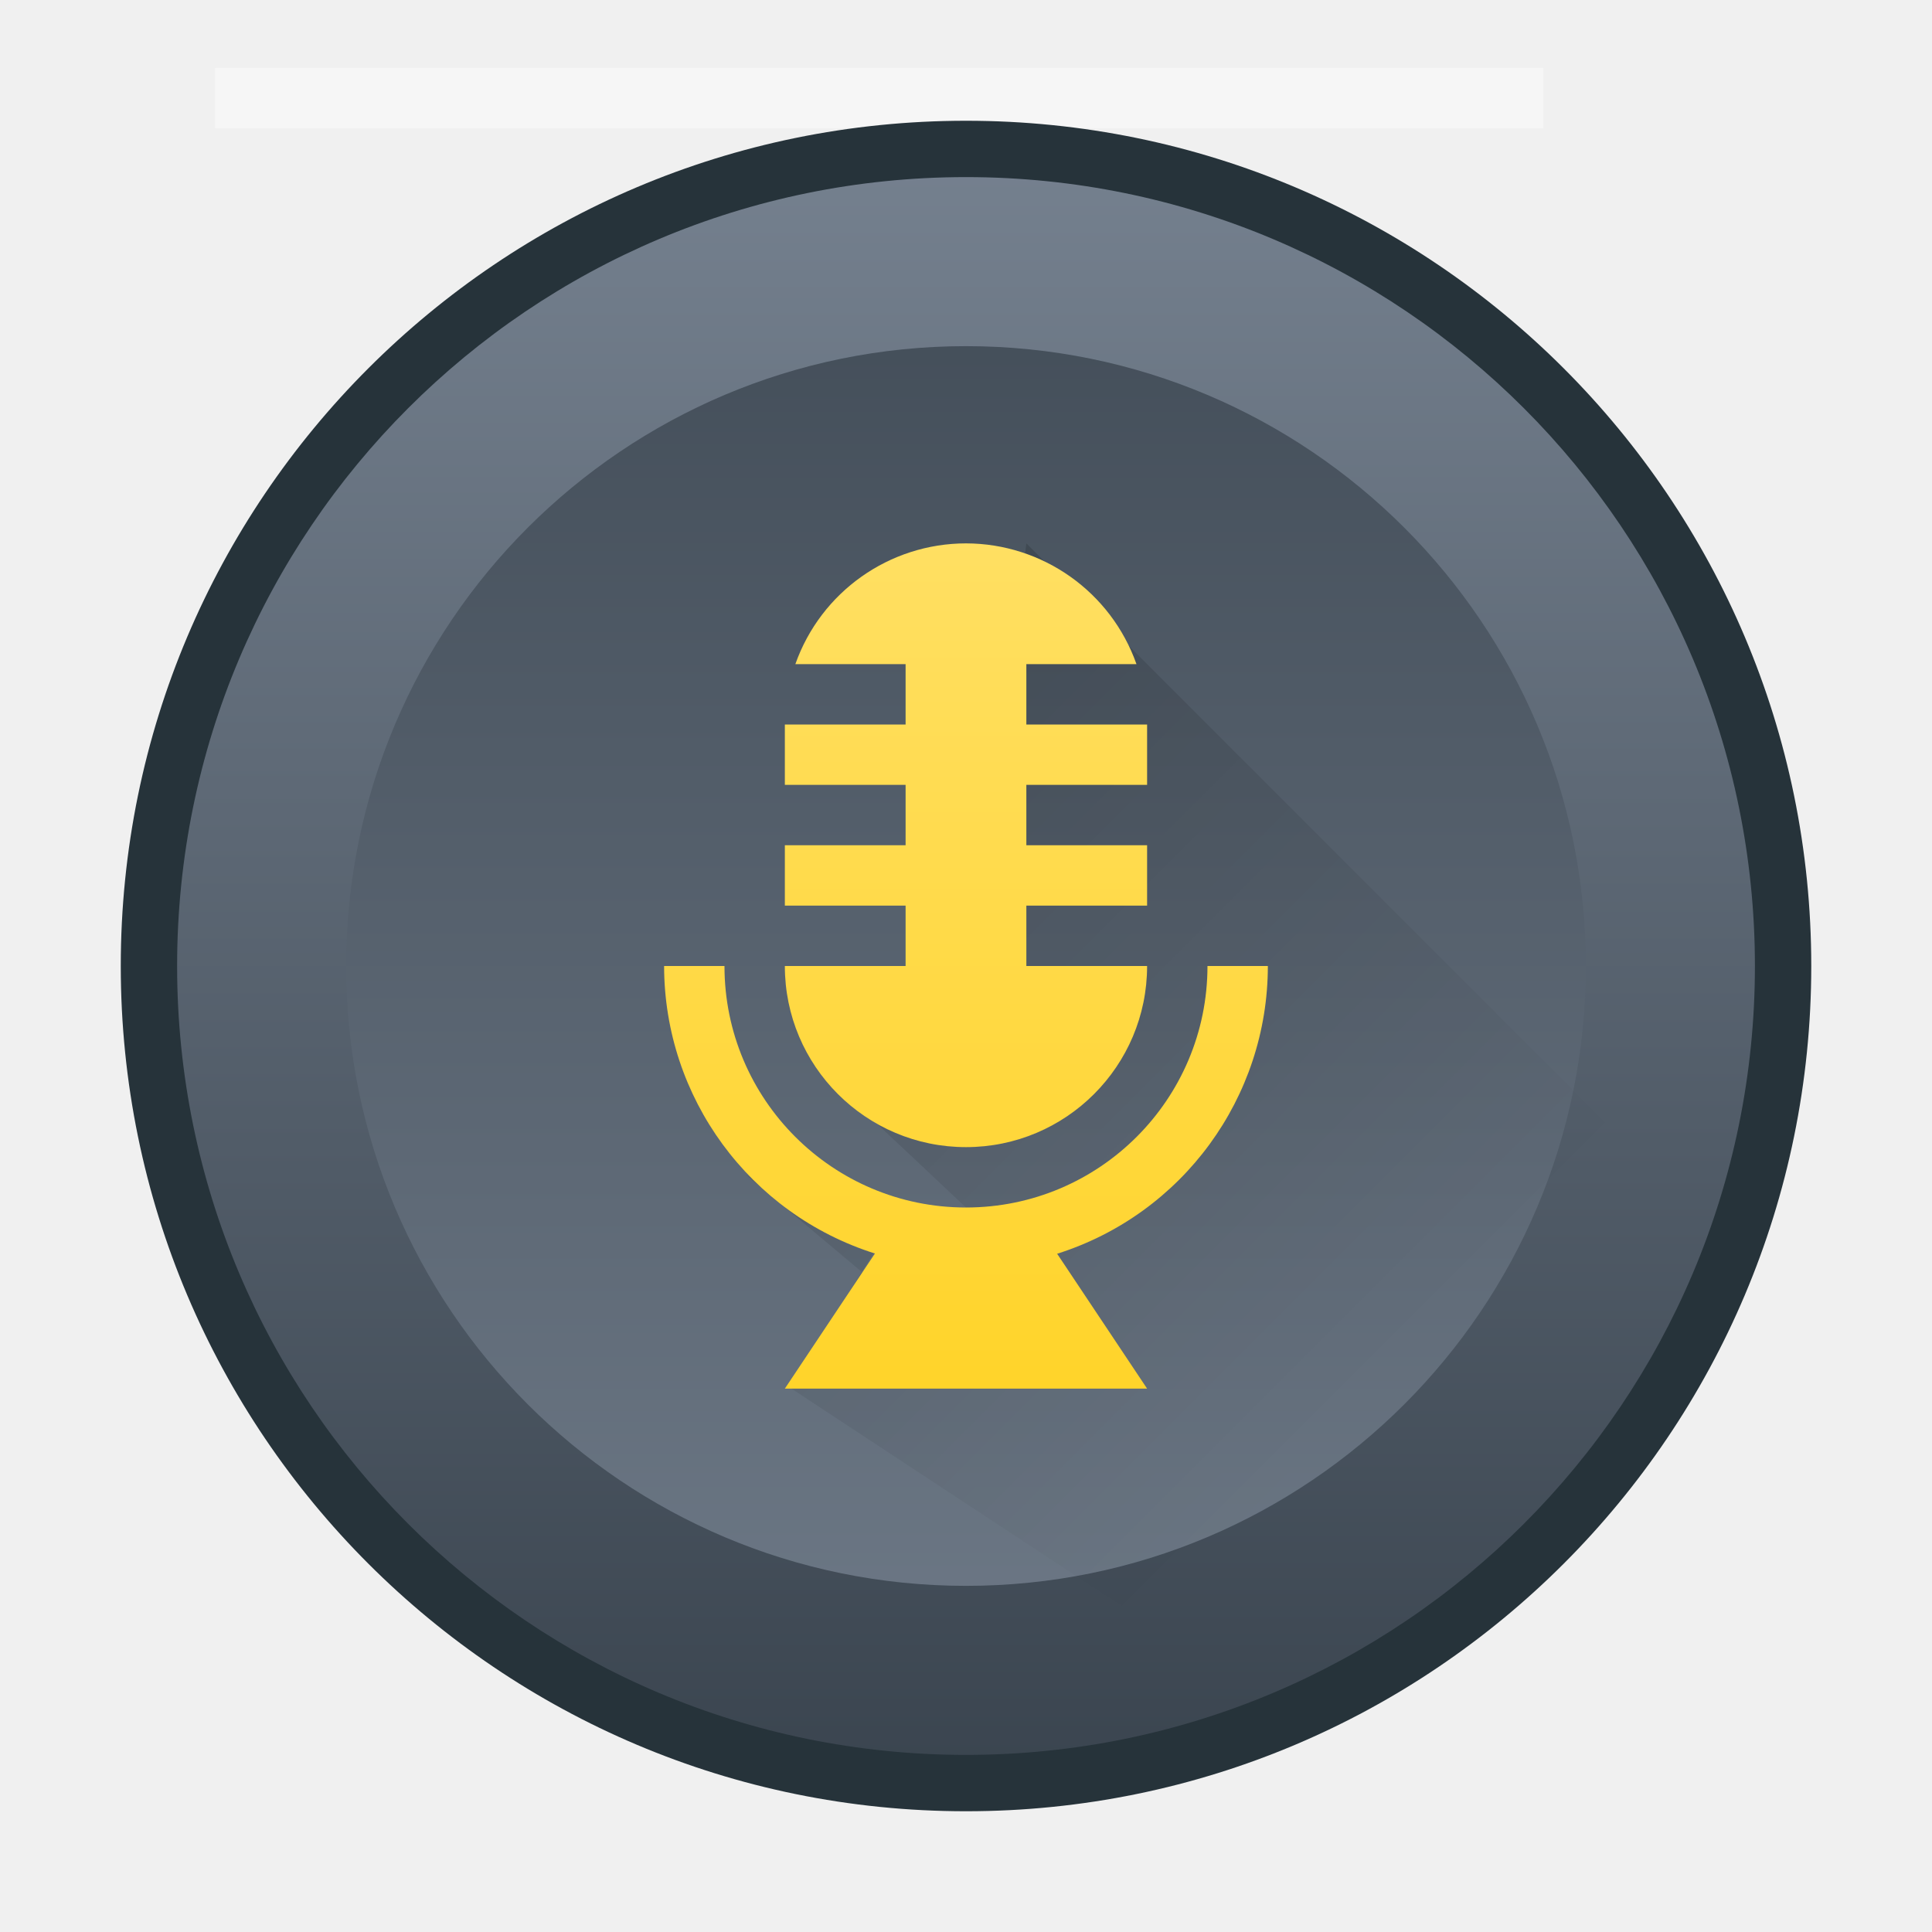
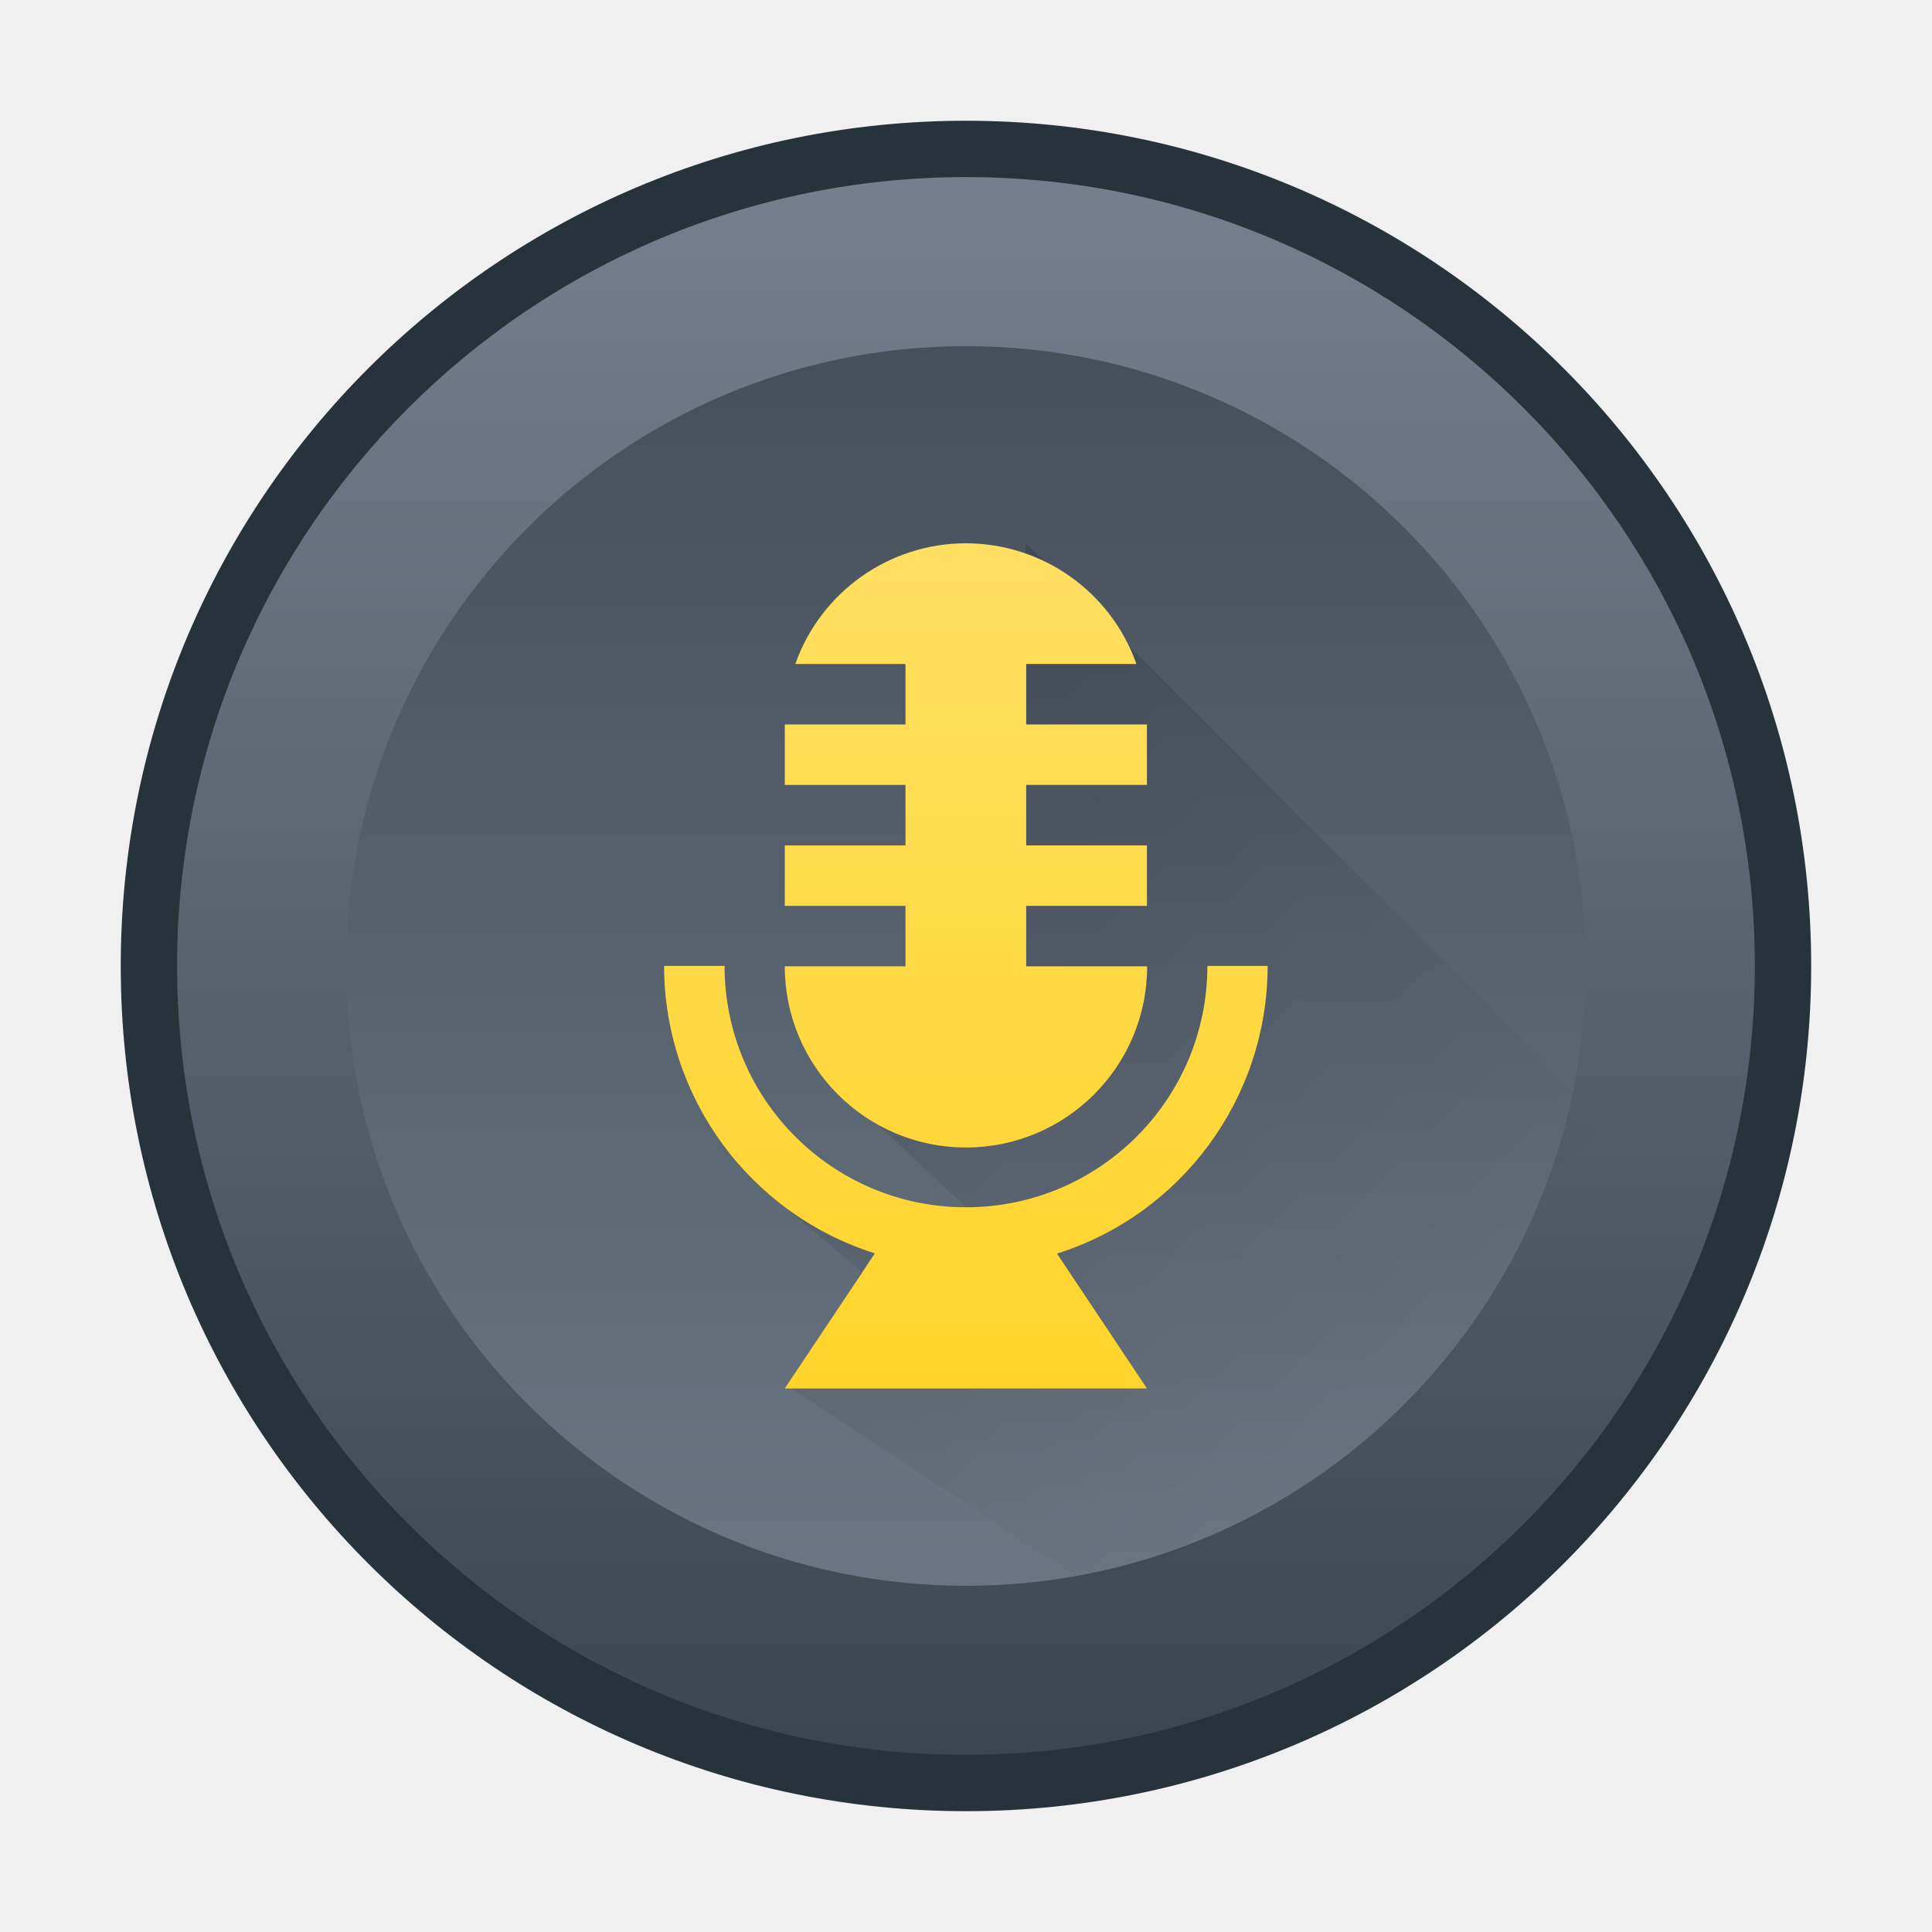
- <svg xmlns="http://www.w3.org/2000/svg" xmlns:xlink="http://www.w3.org/1999/xlink" width="32" height="32" id="svg5453" version="1.1">
-   <defs id="defs5455">
+ <svg xmlns="http://www.w3.org/2000/svg" xmlns:xlink="http://www.w3.org/1999/xlink" width="32" height="32" viewBox="0 0 8.467 8.467" version="1.1" id="svg58">
+   <defs id="defs52">
+     <linearGradient gradientUnits="userSpaceOnUse" y2="503.798" x2="409.571" y1="543.798" x1="409.571" id="linearGradient4498" xlink:href="#linearGradient4211" gradientTransform="translate(-85.4375,8.624982)" />
+     <linearGradient id="linearGradient4211">
+       <stop style="stop-color:#2f3943;stop-opacity:1" offset="0" id="stop4213" />
+       <stop style="stop-color:#808c9b;stop-opacity:1" offset="1" id="stop4215" />
+     </linearGradient>
+     <linearGradient y2="547.798" x2="408.571" y1="499.798" x1="408.571" gradientUnits="userSpaceOnUse" id="linearGradient4508" xlink:href="#linearGradient4211" gradientTransform="translate(-85.4375,8.624982)" />
+     <linearGradient xlink:href="#linearGradient4293" id="linearGradient4149-11" x1="393.571" y1="524.798" x2="407.571" y2="538.798" gradientUnits="userSpaceOnUse" gradientTransform="matrix(0.2645833,0,0,0.2645833,-101.5896,152.7285)" />
    <linearGradient id="linearGradient4293">
      <stop style="stop-color:#000000;stop-opacity:1;" offset="0" id="stop4295" />
      <stop style="stop-color:#000000;stop-opacity:0;" offset="1" id="stop4297" />
    </linearGradient>
+     <linearGradient gradientTransform="matrix(0.2645833,0,0,0.2645833,0.1615813,289.2001)" xlink:href="#linearGradient4175" id="linearGradient5003-5" x1="16" y1="23" x2="16" y2="9" gradientUnits="userSpaceOnUse" />
    <linearGradient id="linearGradient4175">
      <stop style="stop-color:#ffd42a;stop-opacity:1;" offset="0" id="stop4177" />
      <stop style="stop-color:#ffdf62;stop-opacity:1" offset="1" id="stop4179" />
    </linearGradient>
-     <linearGradient id="linearGradient4211">
-       <stop style="stop-color:#2f3943;stop-opacity:1" offset="0" id="stop4213" />
-       <stop style="stop-color:#808c9b;stop-opacity:1" offset="1" id="stop4215" />
-     </linearGradient>
-     <linearGradient gradientUnits="userSpaceOnUse" y2="503.798" x2="409.571" y1="543.798" x1="409.571" id="linearGradient4498" xlink:href="#linearGradient4211" gradientTransform="translate(-85.4375,8.624982)" />
-     <linearGradient y2="547.798" x2="408.571" y1="499.798" x1="408.571" gradientUnits="userSpaceOnUse" id="linearGradient4508" xlink:href="#linearGradient4211" gradientTransform="translate(-85.4375,8.624982)" />
-     <linearGradient xlink:href="#linearGradient4293" id="linearGradient4149-11" x1="393.571" y1="524.798" x2="407.571" y2="538.798" gradientUnits="userSpaceOnUse" />
-     <linearGradient gradientTransform="translate(384.5714,515.798)" xlink:href="#linearGradient4175" id="linearGradient5003-5" x1="16" y1="23" x2="16" y2="9" gradientUnits="userSpaceOnUse" />
  </defs>
-   <g id="layer1" transform="translate(-384.5714,-515.798)">
-     <flowRoot xml:space="preserve" id="flowRoot4170" style="font-style:normal;font-variant:normal;font-weight:normal;font-stretch:normal;font-size:10px;line-height:125%;font-family:sans-serif;-inkscape-font-specification:'sans-serif, Normal';text-align:start;letter-spacing:0px;word-spacing:0px;writing-mode:lr-tb;text-anchor:start;fill:#000000;fill-opacity:1;stroke:none" transform="translate(355.6164,516.0647)">
-       <flowRegion id="flowRegion4172">
-         <rect id="rect4174" width="27" height="15" x="22" y="3" />
-       </flowRegion>
-       <flowPara id="flowPara4176">Plasm</flowPara>
-     </flowRoot>
-     <rect style="opacity:1;fill:#ffffff;fill-opacity:0.412;stroke:none" id="rect4236" width="22" height="1" x="388.134" y="516.923" />
-     <rect style="fill:#ffffff;fill-opacity:1;stroke:none" id="rect4035" width="0" height="11" x="334.455" y="525.923" />
-     <rect style="fill:#ffffff;fill-opacity:1;stroke:none" id="rect4035-4" width="0" height="11" x="334.134" y="524.923" />
-     <rect style="fill:#fbd2bf;fill-opacity:1;stroke:none" id="rect4035-3" width="0" height="11.114" x="332.598" y="524.809" />
-     <rect style="fill:#fbd2bf;fill-opacity:1;stroke:none" id="rect4035-1" width="0" height="11" x="334.134" y="524.923" />
-     <rect style="fill:#fbfbfb;fill-opacity:1;stroke:none" id="rect4035-5" width="0" height="11" x="334.134" y="524.923" />
-     <rect style="fill:#fffcf9;fill-opacity:1;stroke:none" id="rect4035-8" width="0" height="11" x="334.134" y="524.923" />
-     <rect style="fill:#e8d9eb;fill-opacity:1;stroke:none" id="rect4035-44" width="0" height="11" x="334.134" y="524.923" />
-     <rect style="fill:#e8d9eb;fill-opacity:1;stroke:none" id="rect4035-7" width="0" height="11" x="334.134" y="524.923" />
-     <g id="g4670" transform="matrix(0.9333329,0,0,0.9333329,98.98008,34.87014)">
-       <rect ry="15" y="517.423" x="308.134" height="30" width="30" id="rect4160-91" style="opacity:1;fill:#26333a;fill-opacity:1;stroke:none;stroke-width:0.094;stroke-miterlimit:4;stroke-dasharray:none;stroke-opacity:1" />
-       <rect style="opacity:1;fill:url(#linearGradient4498);fill-opacity:1;stroke:none;stroke-width:0.093;stroke-miterlimit:4;stroke-dasharray:none;stroke-opacity:1" id="rect4338-6" width="28" height="28" x="309.134" y="518.423" ry="14" />
-       <rect style="opacity:1;fill:url(#linearGradient4508);fill-opacity:1;stroke:none;stroke-width:0.085;stroke-miterlimit:4;stroke-dasharray:none;stroke-opacity:1" id="rect4162-1" width="22" height="22" x="312.134" y="521.423" ry="11" />
+   <g id="layer1" transform="translate(0,-288.5333)">
+     <g id="g192" transform="translate(-0.1616235,-0.6667577)">
+       <flowRoot transform="matrix(0.2645833,0,0,0.2645833,-15.70152,285.5665)" style="font-style:normal;font-variant:normal;font-weight:normal;font-stretch:normal;line-height:0.01%;font-family:sans-serif;-inkscape-font-specification:'sans-serif, Normal';text-align:start;letter-spacing:0px;word-spacing:0px;writing-mode:lr-tb;text-anchor:start;display:inline;fill:#000000;fill-opacity:1;stroke:none" id="flowRoot4170" xml:space="preserve">
+         <flowRegion id="flowRegion4172">
+           <rect y="3" x="22" height="15" width="27" id="rect4174" />
+         </flowRegion>
+         <flowPara style="font-size:10px;line-height:1.25" id="flowPara4176">Plasm</flowPara>
+       </flowRoot>
+       <rect y="288.175" x="-21.301" height="2.91" width="0" id="rect4035" style="display:inline;fill:#ffffff;fill-opacity:1;stroke:none;stroke-width:0.265" />
+       <rect y="287.91" x="-21.385" height="2.91" width="0" id="rect4035-4" style="display:inline;fill:#ffffff;fill-opacity:1;stroke:none;stroke-width:0.265" />
+       <rect y="287.88" x="-21.792" height="2.941" width="0" id="rect4035-3" style="display:inline;fill:#fbd2bf;fill-opacity:1;stroke:none;stroke-width:0.265" />
+       <rect y="287.91" x="-21.385" height="2.91" width="0" id="rect4035-1" style="display:inline;fill:#fbd2bf;fill-opacity:1;stroke:none;stroke-width:0.265" />
+       <rect y="287.91" x="-21.385" height="2.91" width="0" id="rect4035-5" style="display:inline;fill:#fbfbfb;fill-opacity:1;stroke:none;stroke-width:0.265" />
+       <rect y="287.91" x="-21.385" height="2.91" width="0" id="rect4035-8" style="display:inline;fill:#fffcf9;fill-opacity:1;stroke:none;stroke-width:0.265" />
+       <rect y="287.91" x="-21.385" height="2.91" width="0" id="rect4035-44" style="display:inline;fill:#e8d9eb;fill-opacity:1;stroke:none;stroke-width:0.265" />
+       <rect y="287.91" x="-21.385" height="2.91" width="0" id="rect4035-7" style="display:inline;fill:#e8d9eb;fill-opacity:1;stroke:none;stroke-width:0.265" />
+       <g transform="matrix(0.2469443,0,0,0.2469443,-75.40113,161.9546)" id="g4670" style="display:inline">
+         <rect style="opacity:1;fill:#26333a;fill-opacity:1;stroke:none;stroke-width:0.094;stroke-miterlimit:4;stroke-dasharray:none;stroke-opacity:1" id="rect4160-91" width="30" height="30" x="308.134" y="517.423" ry="15" />
+         <rect ry="14" y="518.423" x="309.134" height="28" width="28" id="rect4338-6" style="opacity:1;fill:url(#linearGradient4498);fill-opacity:1;stroke:none;stroke-width:0.093;stroke-miterlimit:4;stroke-dasharray:none;stroke-opacity:1" />
+         <rect ry="11" y="521.423" x="312.134" height="22" width="22" id="rect4162-1" style="opacity:1;fill:url(#linearGradient4508);fill-opacity:1;stroke:none;stroke-width:0.085;stroke-miterlimit:4;stroke-dasharray:none;stroke-opacity:1" />
+       </g>
+       <path id="rect4130-8" d="m 4.659,291.581 -0.257,2.131 -0.599,0.222 0.592,0.557 -0.424,0.31 -0.543,-0.456 0.561,0.346 -0.367,0.589 2.319,1.526 c 0,0 1.358,-0.951 1.906,-2.037 z" style="display:inline;opacity:0.2;fill:url(#linearGradient4149-11);fill-opacity:1;stroke:none;stroke-width:0.265" />
+       <path id="path4712-4" d="m 4.395,291.581 a 0.794,0.794 0 0 0 -0.748,0.529 h 0.483 v 0.265 H 3.601 v 0.265 h 0.529 v 0.265 H 3.601 v 0.265 h 0.529 v 0.265 H 3.601 a 0.794,0.794 0 0 0 0.794,0.794 0.794,0.794 0 0 0 0.794,-0.794 H 4.659 v -0.265 h 0.529 v -0.265 H 4.659 v -0.265 h 0.529 v -0.265 H 4.659 v -0.265 H 5.142 a 0.794,0.794 0 0 0 -0.747,-0.529 z m -1.323,1.852 a 1.323,1.323 0 0 0 0.924,1.26 l -0.395,0.592 h 1.587 l -0.394,-0.591 a 1.323,1.323 0 0 0 0.923,-1.261 H 5.453 a 1.058,1.058 0 0 1 -1.058,1.058 1.058,1.058 0 0 1 -1.058,-1.058 z" style="display:inline;fill:url(#linearGradient5003-5);fill-opacity:1;stroke:none;stroke-width:0.529;stroke-miterlimit:4;stroke-dasharray:none" />
    </g>
-     <path style="opacity:0.2;fill:url(#linearGradient4149-11);fill-opacity:1;stroke:none" d="m 401.571,524.798 -0.972,8.055 -2.265,0.84 2.237,2.105 -1.602,1.171 -2.051,-1.722 2.121,1.309 -1.386,2.224 8.763,5.769 c 0,0 5.134,-3.595 7.205,-7.7 z" id="rect4130-8" />
-     <path style="fill:url(#linearGradient5003-5);fill-opacity:1;stroke:none;stroke-width:2;stroke-miterlimit:4;stroke-dasharray:none" d="m 400.571,524.798 a 3,3 0 0 0 -2.826,2 l 1.826,0 0,1 -2,0 0,1 2,0 0,1 -2,0 0,1 2,0 0,1 -2,0 a 3,3 0 0 0 3,3 3,3 0 0 0 3,-3 l -2,0 0,-1 2,0 0,-1 -2,0 0,-1 2,0 0,-1 -2,0 0,-1 1.824,0 a 3,3 0 0 0 -2.824,-2 z m -5,7 a 5,5 0 0 0 3.492,4.762 l -1.492,2.238 6,0 -1.49,-2.234 a 5,5 0 0 0 3.49,-4.766 l -1,0 a 4,4 0 0 1 -4,4 4,4 0 0 1 -4,-4 l -1,0 z" id="path4712-4" />
  </g>
</svg>
